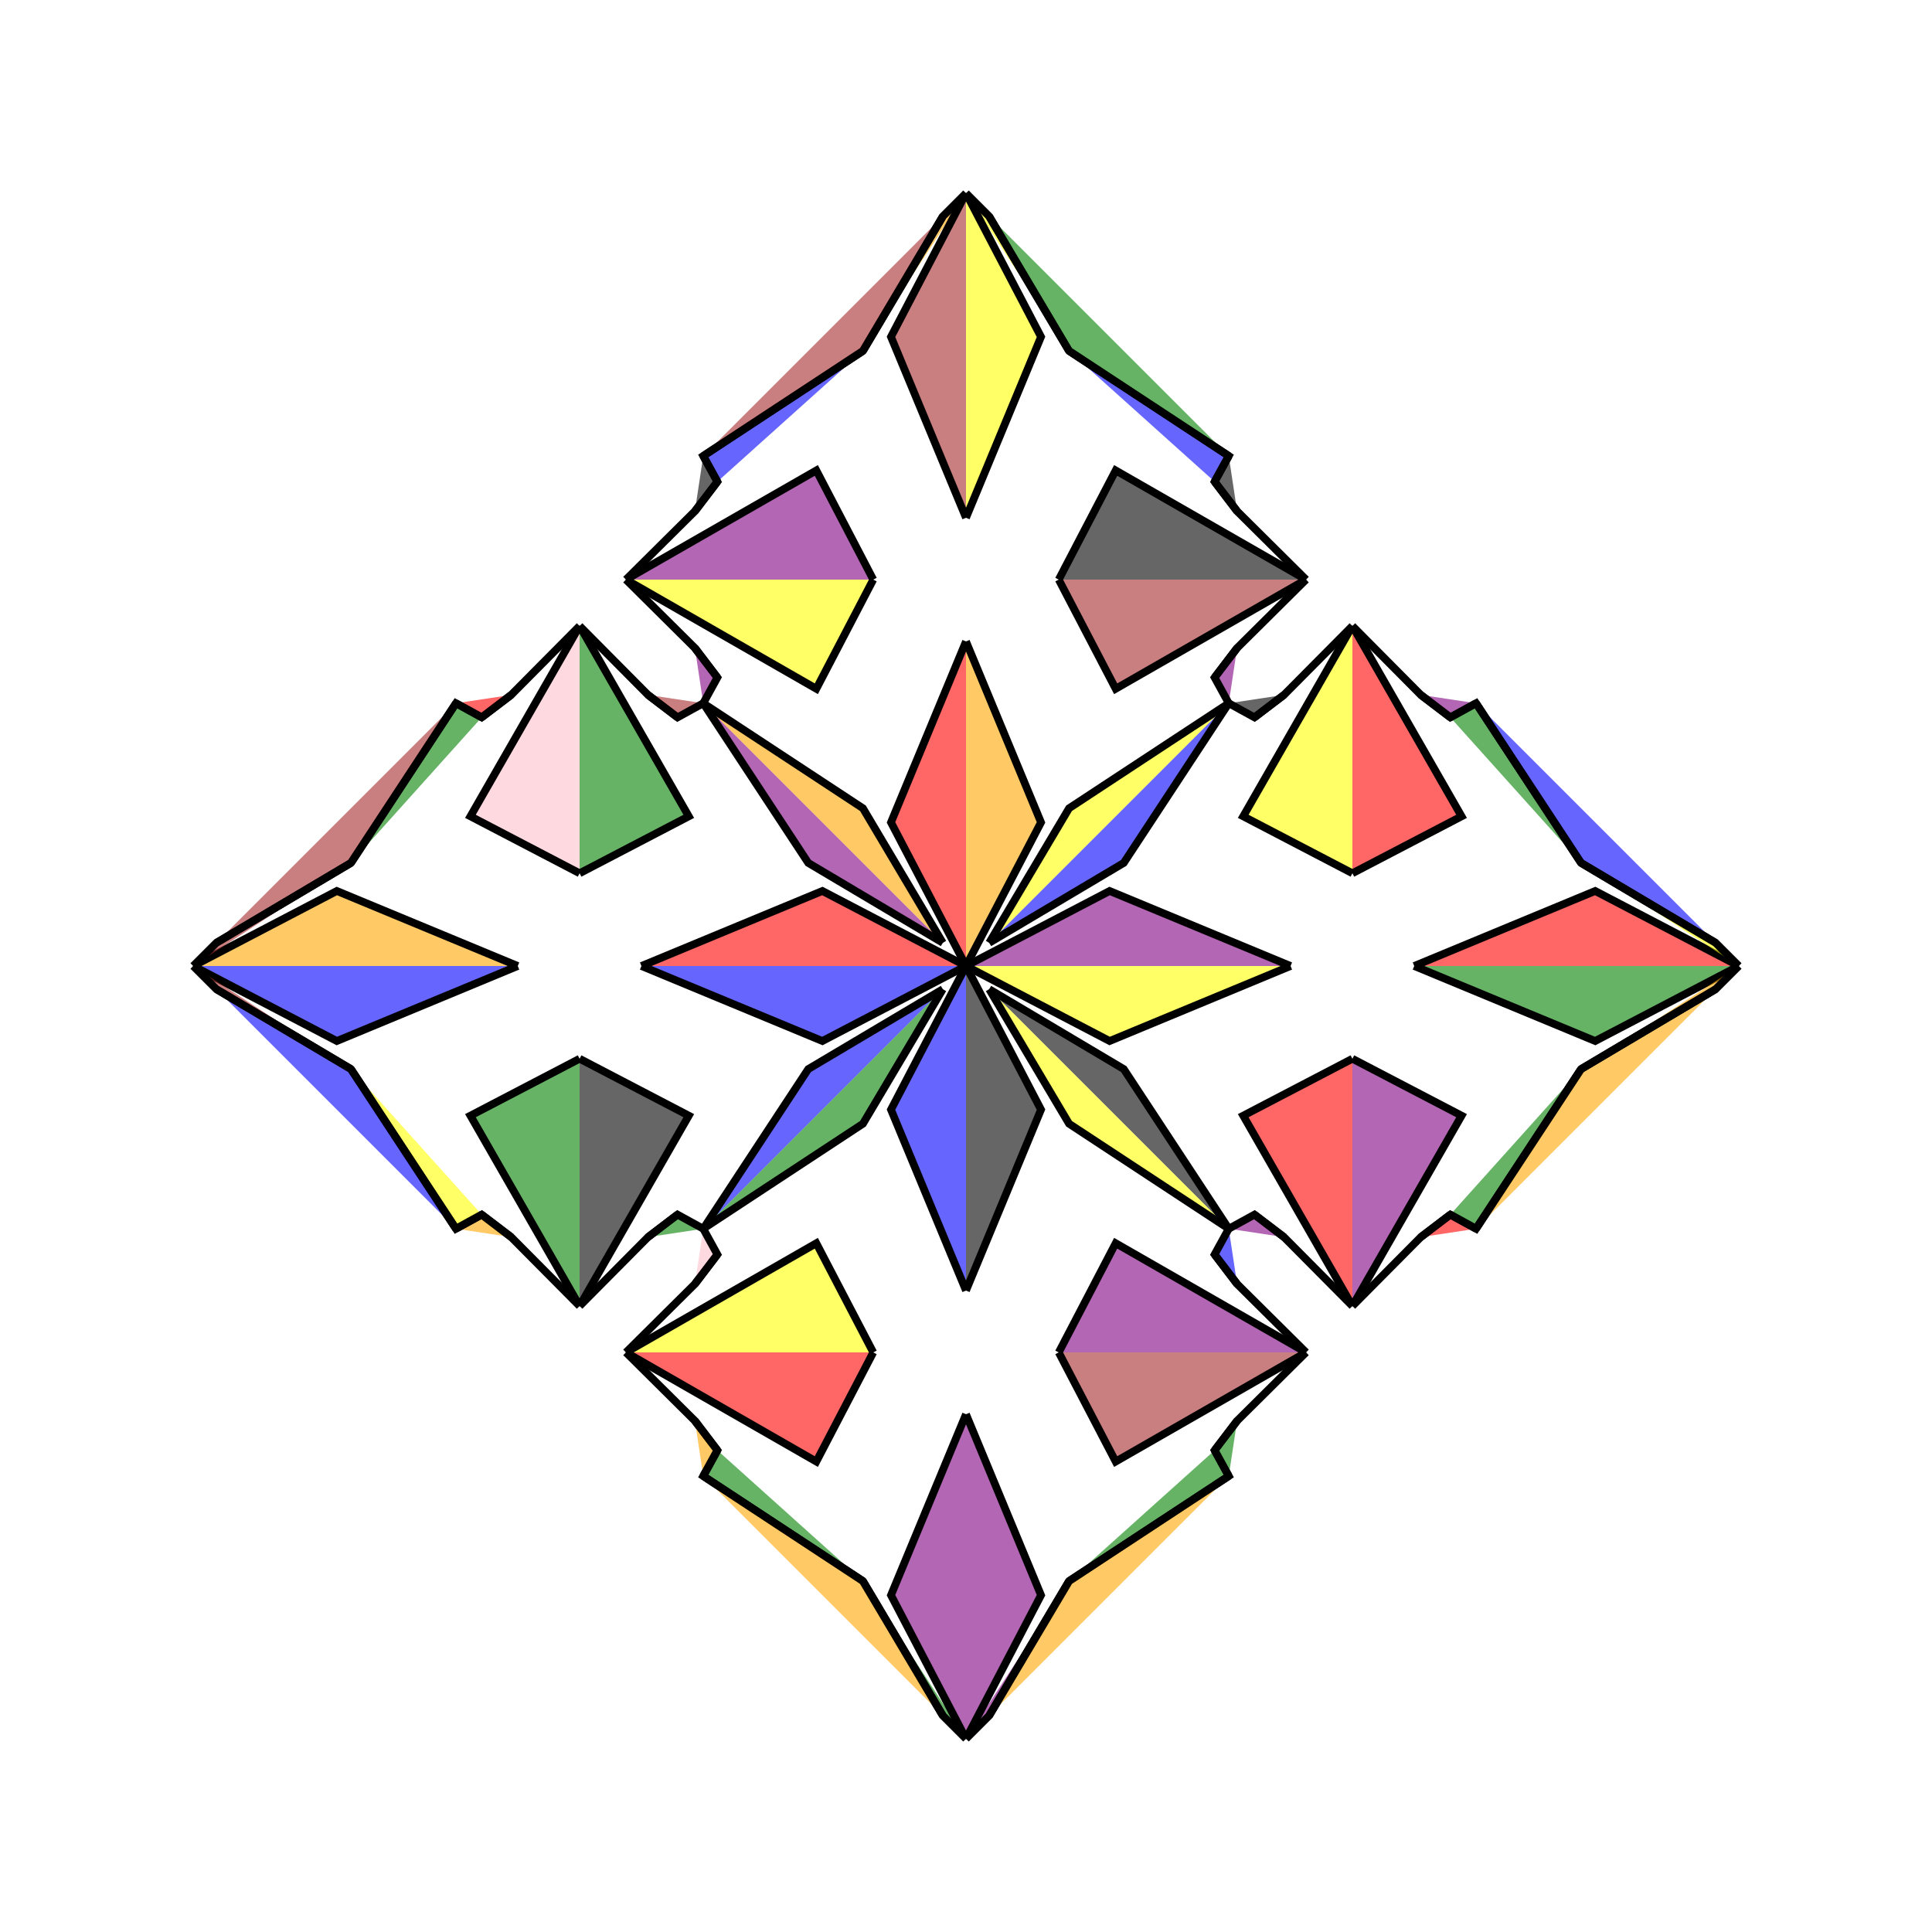
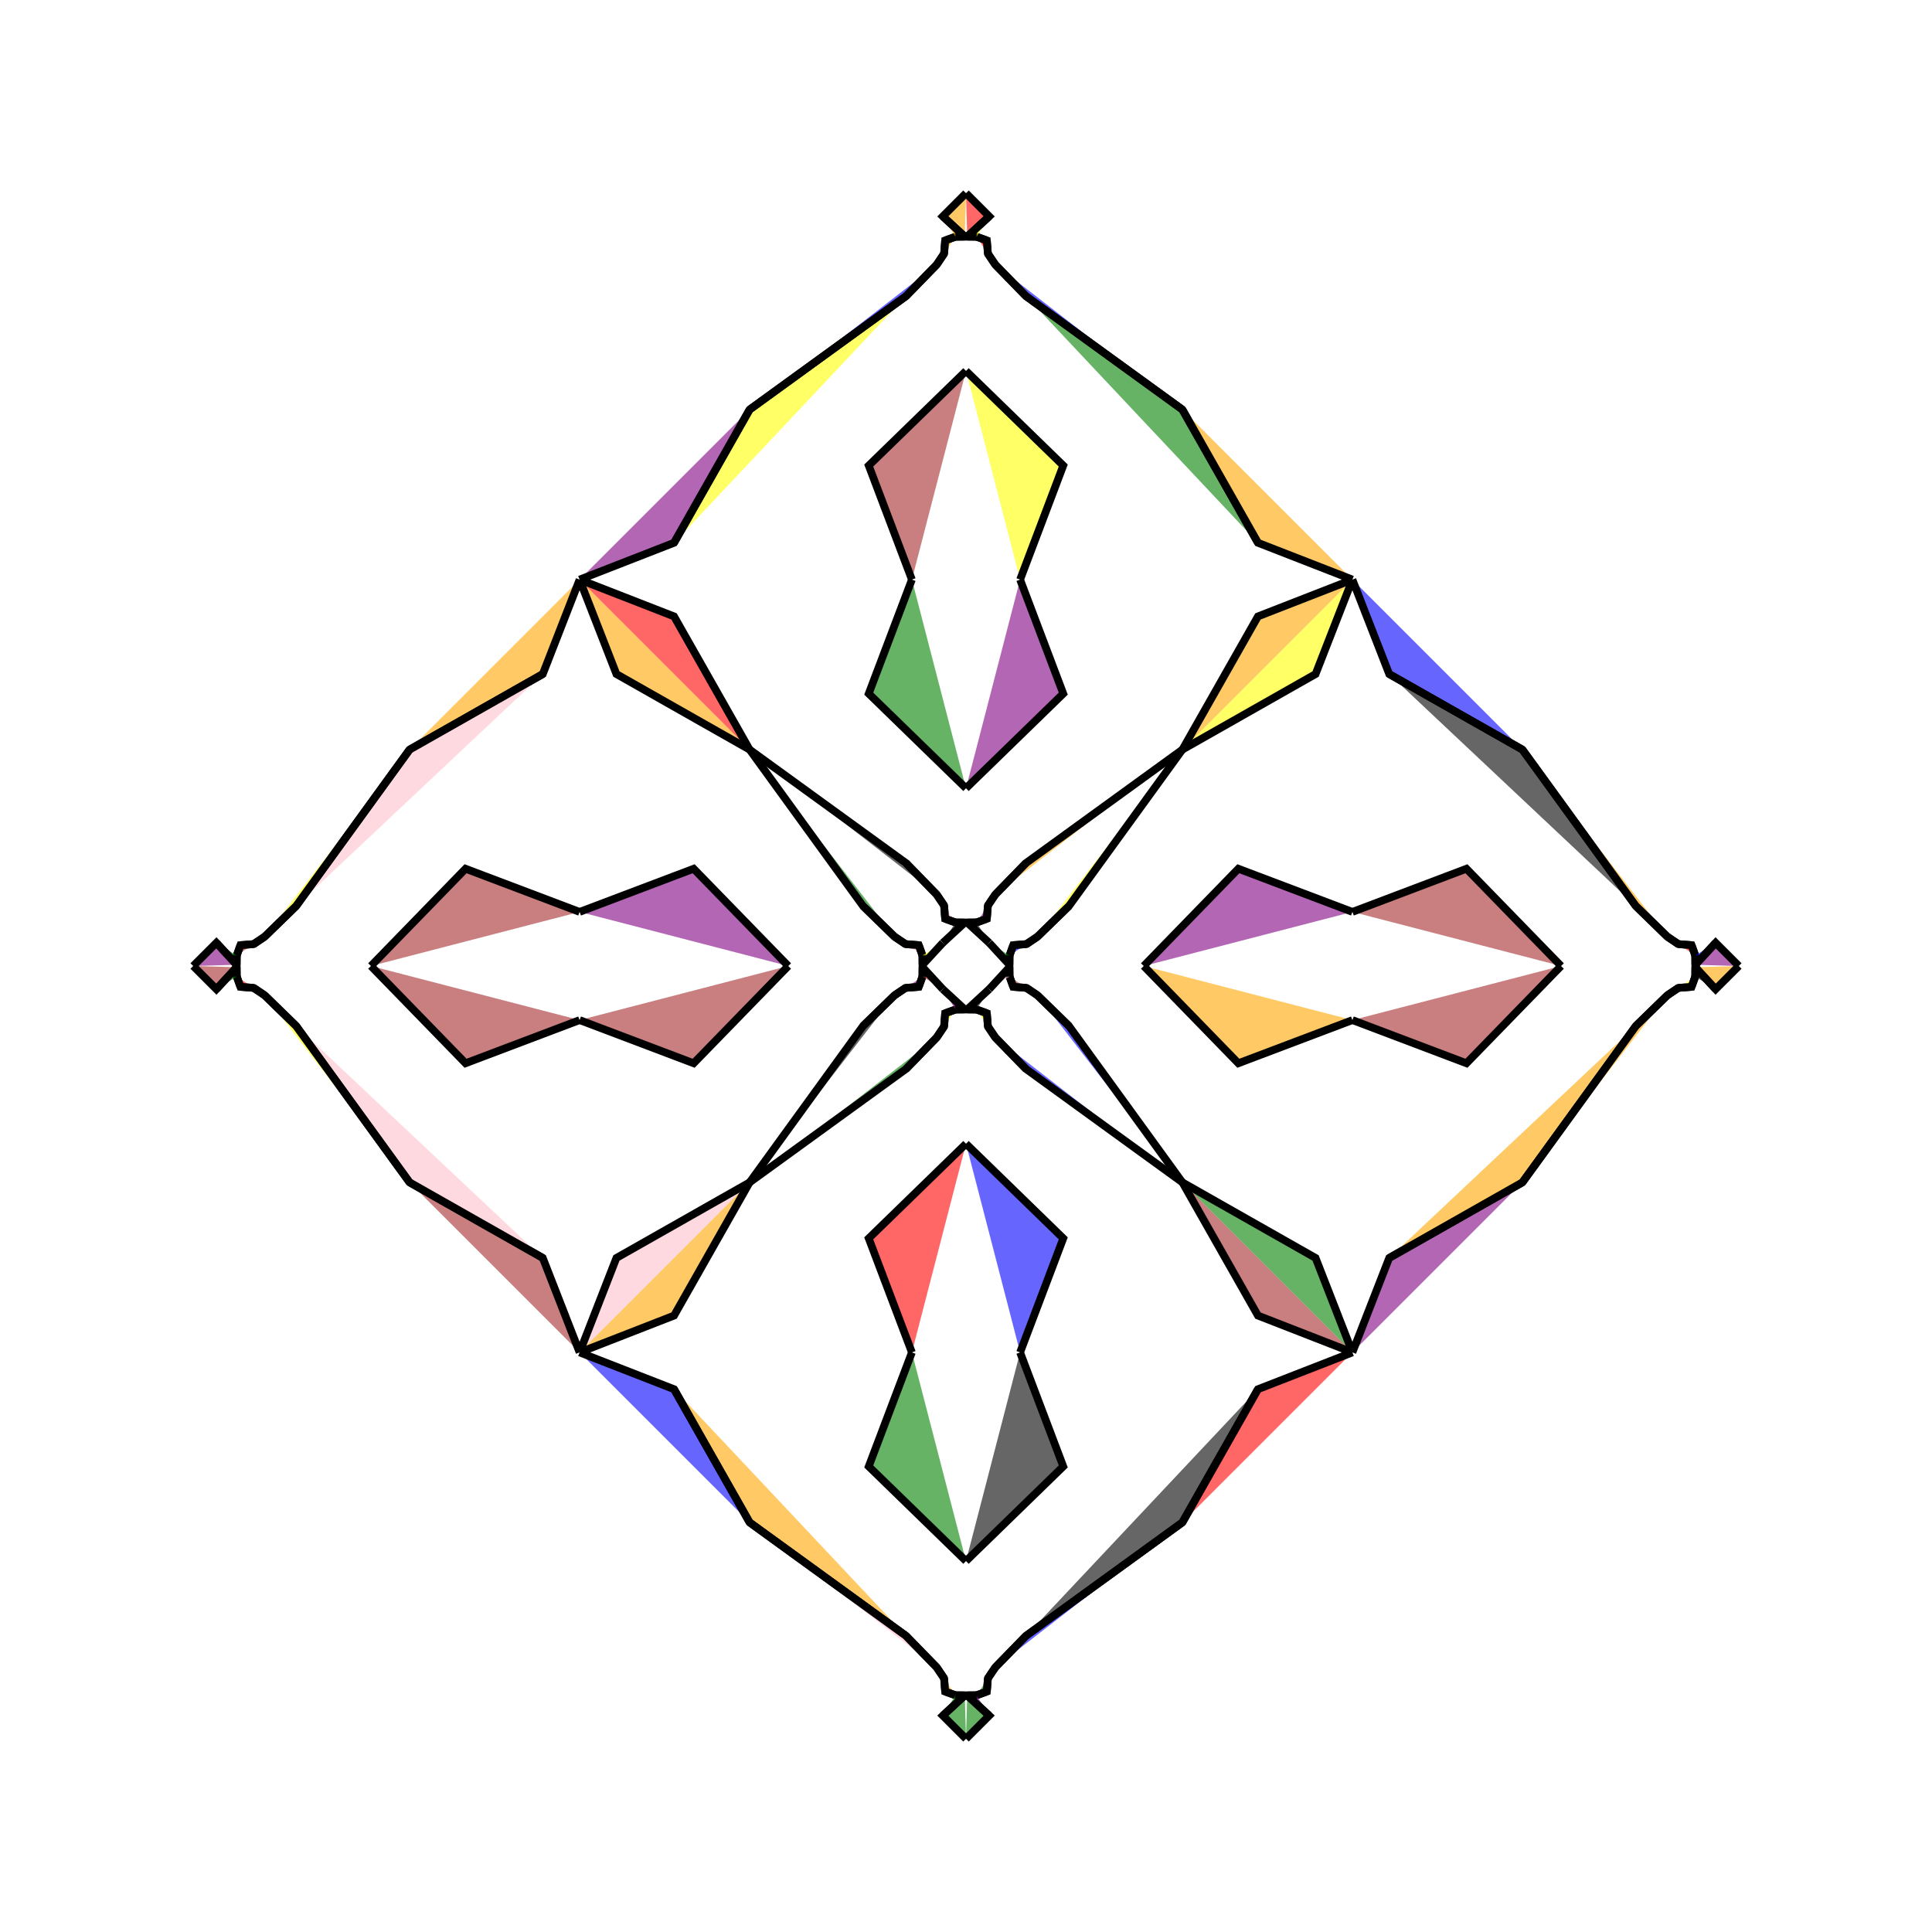
<svg xmlns="http://www.w3.org/2000/svg" width="250" height="250" viewBox="-125.0 -125.0 250 250">
  <defs>
</defs>
-   <path d="M0.0,-0.0 L18.584,-9.707 L42.0,-0.0" fill="purple" fill-opacity="0.6" stroke="black" stroke-width="1" />
-   <path d="M0.0,-0.0 L18.584,9.707 L42.0,-0.0" fill="yellow" fill-opacity="0.6" stroke="black" stroke-width="1" />
-   <path d="M50.0,-12.0 L35.873,-19.367 L50.0,-44.0" fill="yellow" fill-opacity="0.6" stroke="black" stroke-width="1" />
-   <path d="M50.0,12.0 L35.873,19.367 L50.0,44.0" fill="red" fill-opacity="0.6" stroke="black" stroke-width="1" />
-   <path d="M50.0,-44.0 L41.149,-35.081 L37.328,-32.171" fill="blue" fill-opacity="0.6" stroke="black" stroke-width="1" />
-   <path d="M50.0,44.0 L41.149,35.081 L37.328,32.171" fill="purple" fill-opacity="0.6" stroke="black" stroke-width="1" />
-   <path d="M41.149,-35.081 L37.328,-32.171 L34.0,-34.0" fill="black" fill-opacity="0.6" stroke="black" stroke-width="1" />
-   <path d="M41.149,35.081 L37.328,32.171 L34.0,34.0" fill="purple" fill-opacity="0.6" stroke="black" stroke-width="1" />
-   <path d="M32.171,62.672 L34.0,66.0 L13.337,79.589" fill="green" fill-opacity="0.6" stroke="black" stroke-width="1" />
-   <path d="M32.171,-62.672 L34.0,-66.0 L13.337,-79.589" fill="blue" fill-opacity="0.6" stroke="black" stroke-width="1" />
-   <path d="M34.0,-34.0 L20.411,-13.337 L3.0,-3.0" fill="blue" fill-opacity="0.6" stroke="black" stroke-width="1" />
-   <path d="M34.0,34.0 L20.411,13.337 L3.0,3.0" fill="black" fill-opacity="0.6" stroke="black" stroke-width="1" />
-   <path d="M13.337,79.589 L3.0,97.0 L0.0,100.0" fill="purple" fill-opacity="0.6" stroke="black" stroke-width="1" />
-   <path d="M13.337,-79.589 L3.0,-97.0 L0.0,-100.0" fill="yellow" fill-opacity="0.6" stroke="black" stroke-width="1" />
-   <path d="M0.0,-0.0 L-18.584,-9.707 L-42.0,-0.0" fill="red" fill-opacity="0.6" stroke="black" stroke-width="1" />
-   <path d="M0.0,-0.0 L-18.584,9.707 L-42.0,-0.0" fill="blue" fill-opacity="0.6" stroke="black" stroke-width="1" />
-   <path d="M-50.0,-12.0 L-35.873,-19.367 L-50.0,-44.0" fill="green" fill-opacity="0.6" stroke="black" stroke-width="1" />
-   <path d="M-50.0,12.0 L-35.873,19.367 L-50.0,44.0" fill="black" fill-opacity="0.6" stroke="black" stroke-width="1" />
-   <path d="M-50.0,-44.0 L-41.149,-35.081 L-37.328,-32.171" fill="blue" fill-opacity="0.6" stroke="black" stroke-width="1" />
-   <path d="M-50.0,44.0 L-41.149,35.081 L-37.328,32.171" fill="orange" fill-opacity="0.6" stroke="black" stroke-width="1" />
-   <path d="M-41.149,-35.081 L-37.328,-32.171 L-34.0,-34.0" fill="brown" fill-opacity="0.6" stroke="black" stroke-width="1" />
-   <path d="M-41.149,35.081 L-37.328,32.171 L-34.0,34.0" fill="green" fill-opacity="0.6" stroke="black" stroke-width="1" />
-   <path d="M-32.171,62.672 L-34.0,66.0 L-13.337,79.589" fill="green" fill-opacity="0.6" stroke="black" stroke-width="1" />
-   <path d="M-32.171,-62.672 L-34.0,-66.0 L-13.337,-79.589" fill="blue" fill-opacity="0.6" stroke="black" stroke-width="1" />
-   <path d="M-34.0,-34.0 L-20.411,-13.337 L-3.0,-3.0" fill="purple" fill-opacity="0.6" stroke="black" stroke-width="1" />
-   <path d="M-34.0,34.0 L-20.411,13.337 L-3.0,3.0" fill="blue" fill-opacity="0.6" stroke="black" stroke-width="1" />
-   <path d="M-13.337,79.589 L-3.0,97.0 L0.0,100.0" fill="green" fill-opacity="0.6" stroke="black" stroke-width="1" />
-   <path d="M-13.337,-79.589 L-3.0,-97.0 L0.0,-100.0" fill="orange" fill-opacity="0.6" stroke="black" stroke-width="1" />
-   <path d="M100.0,-0.0 L81.416,9.707 L58.0,-0.0" fill="green" fill-opacity="0.6" stroke="black" stroke-width="1" />
-   <path d="M100.0,-0.0 L81.416,-9.707 L58.0,-0.0" fill="red" fill-opacity="0.6" stroke="black" stroke-width="1" />
-   <path d="M50.0,12.0 L64.127,19.367 L50.0,44.0" fill="purple" fill-opacity="0.6" stroke="black" stroke-width="1" />
-   <path d="M50.0,-12.0 L64.127,-19.367 L50.0,-44.0" fill="red" fill-opacity="0.6" stroke="black" stroke-width="1" />
-   <path d="M50.0,44.0 L58.851,35.081 L62.672,32.171" fill="black" fill-opacity="0.6" stroke="black" stroke-width="1" />
-   <path d="M50.0,-44.0 L58.851,-35.081 L62.672,-32.171" fill="blue" fill-opacity="0.6" stroke="black" stroke-width="1" />
-   <path d="M58.851,35.081 L62.672,32.171 L66.0,34.0" fill="red" fill-opacity="0.6" stroke="black" stroke-width="1" />
-   <path d="M58.851,-35.081 L62.672,-32.171 L66.0,-34.0" fill="purple" fill-opacity="0.6" stroke="black" stroke-width="1" />
-   <path d="M62.672,32.171 L66.0,34.0 L79.589,13.337" fill="green" fill-opacity="0.6" stroke="black" stroke-width="1" />
-   <path d="M62.672,-32.171 L66.0,-34.0 L79.589,-13.337" fill="green" fill-opacity="0.6" stroke="black" stroke-width="1" />
-   <path d="M66.0,34.0 L79.589,13.337 L97.0,3.0" fill="orange" fill-opacity="0.6" stroke="black" stroke-width="1" />
-   <path d="M66.0,-34.0 L79.589,-13.337 L97.0,-3.0" fill="blue" fill-opacity="0.6" stroke="black" stroke-width="1" />
-   <path d="M79.589,13.337 L97.0,3.0 L100.0,-0.0" fill="orange" fill-opacity="0.6" stroke="black" stroke-width="1" />
-   <path d="M79.589,-13.337 L97.0,-3.0 L100.0,-0.0" fill="yellow" fill-opacity="0.6" stroke="black" stroke-width="1" />
-   <path d="M0.0,-0.0 L9.707,-18.584 L0.0,-42.0" fill="orange" fill-opacity="0.6" stroke="black" stroke-width="1" />
-   <path d="M0.0,-0.0 L9.707,18.584 L0.0,42.0" fill="black" fill-opacity="0.6" stroke="black" stroke-width="1" />
-   <path d="M0.0,100.0 L9.707,81.416 L0.0,58.0" fill="purple" fill-opacity="0.6" stroke="black" stroke-width="1" />
-   <path d="M0.0,-100.0 L9.707,-81.416 L0.0,-58.0" fill="yellow" fill-opacity="0.6" stroke="black" stroke-width="1" />
-   <path d="M12.0,-50.0 L19.367,-35.873 L44.0,-50.0" fill="brown" fill-opacity="0.6" stroke="black" stroke-width="1" />
-   <path d="M12.0,50.0 L19.367,35.873 L44.0,50.0" fill="purple" fill-opacity="0.6" stroke="black" stroke-width="1" />
-   <path d="M12.0,50.0 L19.367,64.127 L44.0,50.0" fill="brown" fill-opacity="0.6" stroke="black" stroke-width="1" />
-   <path d="M12.0,-50.0 L19.367,-64.127 L44.0,-50.0" fill="black" fill-opacity="0.6" stroke="black" stroke-width="1" />
-   <path d="M44.0,-50.0 L35.081,-41.149 L32.171,-37.328" fill="orange" fill-opacity="0.6" stroke="black" stroke-width="1" />
-   <path d="M44.0,50.0 L35.081,41.149 L32.171,37.328" fill="red" fill-opacity="0.6" stroke="black" stroke-width="1" />
-   <path d="M44.0,50.0 L35.081,58.851 L32.171,62.672" fill="purple" fill-opacity="0.6" stroke="black" stroke-width="1" />
-   <path d="M44.0,-50.0 L35.081,-58.851 L32.171,-62.672" fill="purple" fill-opacity="0.6" stroke="black" stroke-width="1" />
-   <path d="M35.081,-41.149 L32.171,-37.328 L34.0,-34.0" fill="purple" fill-opacity="0.6" stroke="black" stroke-width="1" />
-   <path d="M35.081,41.149 L32.171,37.328 L34.0,34.0" fill="blue" fill-opacity="0.6" stroke="black" stroke-width="1" />
-   <path d="M35.081,58.851 L32.171,62.672 L34.0,66.0" fill="green" fill-opacity="0.6" stroke="black" stroke-width="1" />
-   <path d="M35.081,-58.851 L32.171,-62.672 L34.0,-66.0" fill="black" fill-opacity="0.6" stroke="black" stroke-width="1" />
-   <path d="M34.0,-34.0 L13.337,-20.411 L3.0,-3.0" fill="yellow" fill-opacity="0.6" stroke="black" stroke-width="1" />
-   <path d="M34.0,34.0 L13.337,20.411 L3.0,3.0" fill="yellow" fill-opacity="0.6" stroke="black" stroke-width="1" />
-   <path d="M34.0,66.0 L13.337,79.589 L3.0,97.0" fill="orange" fill-opacity="0.6" stroke="black" stroke-width="1" />
-   <path d="M34.0,-66.0 L13.337,-79.589 L3.0,-97.0" fill="green" fill-opacity="0.6" stroke="black" stroke-width="1" />
-   <path d="M0.0,100.0 L-9.707,81.416 L0.0,58.0" fill="purple" fill-opacity="0.6" stroke="black" stroke-width="1" />
-   <path d="M0.0,-0.0 L-9.707,-18.584 L0.0,-42.0" fill="red" fill-opacity="0.6" stroke="black" stroke-width="1" />
-   <path d="M0.0,-0.0 L-9.707,18.584 L0.0,42.0" fill="blue" fill-opacity="0.6" stroke="black" stroke-width="1" />
-   <path d="M0.0,-100.0 L-9.707,-81.416 L0.0,-58.0" fill="brown" fill-opacity="0.6" stroke="black" stroke-width="1" />
-   <path d="M-12.0,50.0 L-19.367,64.127 L-44.0,50.0" fill="red" fill-opacity="0.6" stroke="black" stroke-width="1" />
-   <path d="M-12.0,-50.0 L-19.367,-35.873 L-44.0,-50.0" fill="yellow" fill-opacity="0.6" stroke="black" stroke-width="1" />
-   <path d="M-12.0,50.0 L-19.367,35.873 L-44.0,50.0" fill="yellow" fill-opacity="0.6" stroke="black" stroke-width="1" />
-   <path d="M-12.0,-50.0 L-19.367,-64.127 L-44.0,-50.0" fill="purple" fill-opacity="0.6" stroke="black" stroke-width="1" />
-   <path d="M-44.0,50.0 L-35.081,58.851 L-32.171,62.672" fill="red" fill-opacity="0.6" stroke="black" stroke-width="1" />
-   <path d="M-44.0,-50.0 L-35.081,-41.149 L-32.171,-37.328" fill="black" fill-opacity="0.6" stroke="black" stroke-width="1" />
-   <path d="M-44.0,50.0 L-35.081,41.149 L-32.171,37.328" fill="yellow" fill-opacity="0.6" stroke="black" stroke-width="1" />
-   <path d="M-44.0,-50.0 L-35.081,-58.851 L-32.171,-62.672" fill="orange" fill-opacity="0.6" stroke="black" stroke-width="1" />
-   <path d="M-35.081,58.851 L-32.171,62.672 L-34.0,66.0" fill="orange" fill-opacity="0.6" stroke="black" stroke-width="1" />
-   <path d="M-35.081,-41.149 L-32.171,-37.328 L-34.0,-34.0" fill="purple" fill-opacity="0.6" stroke="black" stroke-width="1" />
-   <path d="M-35.081,41.149 L-32.171,37.328 L-34.0,34.0" fill="pink" fill-opacity="0.6" stroke="black" stroke-width="1" />
-   <path d="M-35.081,-58.851 L-32.171,-62.672 L-34.0,-66.0" fill="black" fill-opacity="0.6" stroke="black" stroke-width="1" />
-   <path d="M-34.0,66.0 L-13.337,79.589 L-3.0,97.0" fill="orange" fill-opacity="0.6" stroke="black" stroke-width="1" />
-   <path d="M-34.0,-34.0 L-13.337,-20.411 L-3.0,-3.0" fill="orange" fill-opacity="0.6" stroke="black" stroke-width="1" />
-   <path d="M-34.0,34.0 L-13.337,20.411 L-3.0,3.0" fill="green" fill-opacity="0.6" stroke="black" stroke-width="1" />
-   <path d="M-34.0,-66.0 L-13.337,-79.589 L-3.0,-97.0" fill="brown" fill-opacity="0.6" stroke="black" stroke-width="1" />
-   <path d="M-100.0,-0.0 L-81.416,-9.707 L-58.0,-0.0" fill="orange" fill-opacity="0.6" stroke="black" stroke-width="1" />
-   <path d="M-100.0,-0.0 L-81.416,9.707 L-58.0,-0.0" fill="blue" fill-opacity="0.6" stroke="black" stroke-width="1" />
-   <path d="M-50.0,-12.0 L-64.127,-19.367 L-50.0,-44.0" fill="pink" fill-opacity="0.6" stroke="black" stroke-width="1" />
-   <path d="M-50.0,12.0 L-64.127,19.367 L-50.0,44.0" fill="green" fill-opacity="0.6" stroke="black" stroke-width="1" />
-   <path d="M-50.0,-44.0 L-58.851,-35.081 L-62.672,-32.171" fill="orange" fill-opacity="0.6" stroke="black" stroke-width="1" />
-   <path d="M-50.0,44.0 L-58.851,35.081 L-62.672,32.171" fill="yellow" fill-opacity="0.6" stroke="black" stroke-width="1" />
-   <path d="M-58.851,-35.081 L-62.672,-32.171 L-66.0,-34.0" fill="red" fill-opacity="0.6" stroke="black" stroke-width="1" />
-   <path d="M-58.851,35.081 L-62.672,32.171 L-66.0,34.0" fill="orange" fill-opacity="0.6" stroke="black" stroke-width="1" />
-   <path d="M-62.672,-32.171 L-66.0,-34.0 L-79.589,-13.337" fill="green" fill-opacity="0.6" stroke="black" stroke-width="1" />
-   <path d="M-62.672,32.171 L-66.0,34.0 L-79.589,13.337" fill="yellow" fill-opacity="0.6" stroke="black" stroke-width="1" />
-   <path d="M-66.0,-34.0 L-79.589,-13.337 L-97.0,-3.0" fill="brown" fill-opacity="0.6" stroke="black" stroke-width="1" />
-   <path d="M-66.0,34.0 L-79.589,13.337 L-97.0,3.0" fill="blue" fill-opacity="0.6" stroke="black" stroke-width="1" />
-   <path d="M-79.589,-13.337 L-97.0,-3.0 L-100.0,-0.0" fill="brown" fill-opacity="0.6" stroke="black" stroke-width="1" />
-   <path d="M-79.589,13.337 L-97.0,3.0 L-100.0,-0.0" fill="brown" fill-opacity="0.6" stroke="black" stroke-width="1" />
+   <path d="M23.0,-0.0 L35.242,-12.586 L50.0,-7.0" fill="purple" fill-opacity="0.6" stroke="black" stroke-width="1" />
+   <path d="M23.0,-0.0 L35.242,12.586 L50.0,7.0" fill="orange" fill-opacity="0.6" stroke="black" stroke-width="1" />
+   <path d="M50.0,-50.0 L45.236,-37.778 L28.0,-28.0" fill="yellow" fill-opacity="0.6" stroke="black" stroke-width="1" />
+   <path d="M50.0,50.0 L45.236,37.778 L28.0,28.0" fill="green" fill-opacity="0.6" stroke="black" stroke-width="1" />
+   <path d="M37.778,54.764 L28.0,72.0 L7.749,86.688" fill="black" fill-opacity="0.6" stroke="black" stroke-width="1" />
+   <path d="M37.778,-54.764 L28.0,-72.0 L7.749,-86.688" fill="green" fill-opacity="0.6" stroke="black" stroke-width="1" />
+   <path d="M28.0,-28.0 L13.312,-7.749 L9.248,-3.794" fill="yellow" fill-opacity="0.6" stroke="black" stroke-width="1" />
+   <path d="M28.0,28.0 L13.312,7.749 L9.248,3.794" fill="blue" fill-opacity="0.6" stroke="black" stroke-width="1" />
+   <path d="M13.312,-7.749 L9.248,-3.794 L7.824,-2.833" fill="red" fill-opacity="0.6" stroke="black" stroke-width="1" />
+   <path d="M13.312,7.749 L9.248,3.794 L7.824,2.833" fill="pink" fill-opacity="0.6" stroke="black" stroke-width="1" />
+   <path d="M9.248,-3.794 L7.824,-2.833 L6.111,-2.699" fill="black" fill-opacity="0.6" stroke="black" stroke-width="1" />
+   <path d="M9.248,3.794 L7.824,2.833 L6.111,2.699" fill="green" fill-opacity="0.6" stroke="black" stroke-width="1" />
+   <path d="M7.824,-2.833 L6.111,-2.699 L5.637,-1.371" fill="blue" fill-opacity="0.6" stroke="black" stroke-width="1" />
+   <path d="M7.824,2.833 L6.111,2.699 L5.637,1.371" fill="brown" fill-opacity="0.6" stroke="black" stroke-width="1" />
+   <path d="M6.111,-2.699 L5.637,-1.371 L5.619,-0.158" fill="purple" fill-opacity="0.6" stroke="black" stroke-width="1" />
+   <path d="M6.111,2.699 L5.637,1.371 L5.619,0.158" fill="blue" fill-opacity="0.6" stroke="black" stroke-width="1" />
+   <path d="M5.637,-1.371 L5.619,-0.158 L3.0,-3.0" fill="green" fill-opacity="0.6" stroke="black" stroke-width="1" />
+   <path d="M5.637,1.371 L5.619,0.158 L3.0,3.0" fill="pink" fill-opacity="0.6" stroke="black" stroke-width="1" />
+   <path d="M0.158,94.381 L3.0,97.0 L0.0,100.0" fill="green" fill-opacity="0.6" stroke="black" stroke-width="1" />
+   <path d="M0.158,-94.381 L3.0,-97.0 L0.0,-100.0" fill="red" fill-opacity="0.6" stroke="black" stroke-width="1" />
+   <path d="M-23.0,-0.0 L-35.242,-12.586 L-50.0,-7.0" fill="purple" fill-opacity="0.6" stroke="black" stroke-width="1" />
+   <path d="M-23.0,-0.0 L-35.242,12.586 L-50.0,7.0" fill="brown" fill-opacity="0.6" stroke="black" stroke-width="1" />
+   <path d="M-50.0,-50.0 L-45.236,-37.778 L-28.0,-28.0" fill="orange" fill-opacity="0.6" stroke="black" stroke-width="1" />
+   <path d="M-50.0,50.0 L-45.236,37.778 L-28.0,28.0" fill="pink" fill-opacity="0.6" stroke="black" stroke-width="1" />
+   <path d="M-37.778,54.764 L-28.0,72.0 L-7.749,86.688" fill="orange" fill-opacity="0.6" stroke="black" stroke-width="1" />
+   <path d="M-37.778,-54.764 L-28.0,-72.0 L-7.749,-86.688" fill="yellow" fill-opacity="0.6" stroke="black" stroke-width="1" />
+   <path d="M-28.0,-28.0 L-13.312,-7.749 L-9.248,-3.794" fill="green" fill-opacity="0.6" stroke="black" stroke-width="1" />
+   <path d="M-28.0,28.0 L-13.312,7.749 L-9.248,3.794" fill="black" fill-opacity="0.6" stroke="black" stroke-width="1" />
+   <path d="M-13.312,-7.749 L-9.248,-3.794 L-7.824,-2.833" fill="yellow" fill-opacity="0.6" stroke="black" stroke-width="1" />
+   <path d="M-13.312,7.749 L-9.248,3.794 L-7.824,2.833" fill="purple" fill-opacity="0.6" stroke="black" stroke-width="1" />
+   <path d="M-9.248,-3.794 L-7.824,-2.833 L-6.111,-2.699" fill="yellow" fill-opacity="0.6" stroke="black" stroke-width="1" />
+   <path d="M-9.248,3.794 L-7.824,2.833 L-6.111,2.699" fill="yellow" fill-opacity="0.6" stroke="black" stroke-width="1" />
+   <path d="M-7.824,-2.833 L-6.111,-2.699 L-5.637,-1.371" fill="pink" fill-opacity="0.6" stroke="black" stroke-width="1" />
+   <path d="M-7.824,2.833 L-6.111,2.699 L-5.637,1.371" fill="purple" fill-opacity="0.6" stroke="black" stroke-width="1" />
+   <path d="M-6.111,-2.699 L-5.637,-1.371 L-5.619,-0.158" fill="yellow" fill-opacity="0.6" stroke="black" stroke-width="1" />
+   <path d="M-6.111,2.699 L-5.637,1.371 L-5.619,0.158" fill="pink" fill-opacity="0.6" stroke="black" stroke-width="1" />
+   <path d="M-5.637,-1.371 L-5.619,-0.158 L-3.0,-3.0" fill="yellow" fill-opacity="0.6" stroke="black" stroke-width="1" />
+   <path d="M-5.637,1.371 L-5.619,0.158 L-3.0,3.0" fill="brown" fill-opacity="0.6" stroke="black" stroke-width="1" />
+   <path d="M-0.158,94.381 L-3.0,97.0 L0.0,100.0" fill="green" fill-opacity="0.6" stroke="black" stroke-width="1" />
+   <path d="M-0.158,-94.381 L-3.0,-97.0 L0.0,-100.0" fill="orange" fill-opacity="0.6" stroke="black" stroke-width="1" />
+   <path d="M77.0,-0.0 L64.758,12.586 L50.0,7.0" fill="brown" fill-opacity="0.6" stroke="black" stroke-width="1" />
+   <path d="M77.0,-0.0 L64.758,-12.586 L50.0,-7.0" fill="brown" fill-opacity="0.6" stroke="black" stroke-width="1" />
+   <path d="M50.0,50.0 L54.764,37.778 L72.0,28.0" fill="purple" fill-opacity="0.6" stroke="black" stroke-width="1" />
+   <path d="M50.0,-50.0 L54.764,-37.778 L72.0,-28.0" fill="blue" fill-opacity="0.6" stroke="black" stroke-width="1" />
+   <path d="M54.764,37.778 L72.0,28.0 L86.688,7.749" fill="orange" fill-opacity="0.6" stroke="black" stroke-width="1" />
+   <path d="M54.764,-37.778 L72.0,-28.0 L86.688,-7.749" fill="black" fill-opacity="0.6" stroke="black" stroke-width="1" />
+   <path d="M72.0,28.0 L86.688,7.749 L90.752,3.794" fill="orange" fill-opacity="0.6" stroke="black" stroke-width="1" />
+   <path d="M72.0,-28.0 L86.688,-7.749 L90.752,-3.794" fill="orange" fill-opacity="0.6" stroke="black" stroke-width="1" />
+   <path d="M86.688,7.749 L90.752,3.794 L92.176,2.833" fill="purple" fill-opacity="0.6" stroke="black" stroke-width="1" />
+   <path d="M86.688,-7.749 L90.752,-3.794 L92.176,-2.833" fill="green" fill-opacity="0.6" stroke="black" stroke-width="1" />
+   <path d="M90.752,3.794 L92.176,2.833 L93.889,2.699" fill="blue" fill-opacity="0.6" stroke="black" stroke-width="1" />
+   <path d="M90.752,-3.794 L92.176,-2.833 L93.889,-2.699" fill="red" fill-opacity="0.6" stroke="black" stroke-width="1" />
+   <path d="M92.176,2.833 L93.889,2.699 L94.363,1.371" fill="yellow" fill-opacity="0.6" stroke="black" stroke-width="1" />
+   <path d="M92.176,-2.833 L93.889,-2.699 L94.363,-1.371" fill="red" fill-opacity="0.6" stroke="black" stroke-width="1" />
+   <path d="M93.889,2.699 L94.363,1.371 L94.381,0.158" fill="blue" fill-opacity="0.6" stroke="black" stroke-width="1" />
+   <path d="M93.889,-2.699 L94.363,-1.371 L94.381,-0.158" fill="yellow" fill-opacity="0.6" stroke="black" stroke-width="1" />
+   <path d="M94.363,1.371 L94.381,0.158 L97.0,3.0" fill="black" fill-opacity="0.6" stroke="black" stroke-width="1" />
+   <path d="M94.363,-1.371 L94.381,-0.158 L97.0,-3.0" fill="blue" fill-opacity="0.6" stroke="black" stroke-width="1" />
+   <path d="M94.381,0.158 L97.0,3.0 L100.0,-0.0" fill="orange" fill-opacity="0.6" stroke="black" stroke-width="1" />
+   <path d="M94.381,-0.158 L97.0,-3.0 L100.0,-0.0" fill="purple" fill-opacity="0.6" stroke="black" stroke-width="1" />
+   <path d="M0.0,-23.0 L12.586,-35.242 L7.0,-50.0" fill="purple" fill-opacity="0.6" stroke="black" stroke-width="1" />
+   <path d="M0.0,23.0 L12.586,35.242 L7.0,50.0" fill="blue" fill-opacity="0.6" stroke="black" stroke-width="1" />
+   <path d="M0.0,77.0 L12.586,64.758 L7.0,50.0" fill="black" fill-opacity="0.6" stroke="black" stroke-width="1" />
+   <path d="M0.0,-77.0 L12.586,-64.758 L7.0,-50.0" fill="yellow" fill-opacity="0.6" stroke="black" stroke-width="1" />
+   <path d="M50.0,-50.0 L37.778,-45.236 L28.0,-28.0" fill="orange" fill-opacity="0.6" stroke="black" stroke-width="1" />
+   <path d="M50.0,50.0 L37.778,45.236 L28.0,28.0" fill="brown" fill-opacity="0.6" stroke="black" stroke-width="1" />
+   <path d="M50.0,50.0 L37.778,54.764 L28.0,72.0" fill="red" fill-opacity="0.6" stroke="black" stroke-width="1" />
+   <path d="M50.0,-50.0 L37.778,-54.764 L28.0,-72.0" fill="orange" fill-opacity="0.6" stroke="black" stroke-width="1" />
+   <path d="M28.0,-28.0 L7.749,-13.312 L3.794,-9.248" fill="orange" fill-opacity="0.6" stroke="black" stroke-width="1" />
+   <path d="M28.0,28.0 L7.749,13.312 L3.794,9.248" fill="blue" fill-opacity="0.6" stroke="black" stroke-width="1" />
+   <path d="M28.0,72.0 L7.749,86.688 L3.794,90.752" fill="blue" fill-opacity="0.6" stroke="black" stroke-width="1" />
+   <path d="M28.0,-72.0 L7.749,-86.688 L3.794,-90.752" fill="blue" fill-opacity="0.6" stroke="black" stroke-width="1" />
+   <path d="M7.749,-13.312 L3.794,-9.248 L2.833,-7.824" fill="black" fill-opacity="0.6" stroke="black" stroke-width="1" />
+   <path d="M7.749,13.312 L3.794,9.248 L2.833,7.824" fill="black" fill-opacity="0.6" stroke="black" stroke-width="1" />
+   <path d="M7.749,86.688 L3.794,90.752 L2.833,92.176" fill="orange" fill-opacity="0.6" stroke="black" stroke-width="1" />
+   <path d="M7.749,-86.688 L3.794,-90.752 L2.833,-92.176" fill="red" fill-opacity="0.6" stroke="black" stroke-width="1" />
+   <path d="M3.794,-9.248 L2.833,-7.824 L2.699,-6.111" fill="red" fill-opacity="0.6" stroke="black" stroke-width="1" />
+   <path d="M3.794,9.248 L2.833,7.824 L2.699,6.111" fill="pink" fill-opacity="0.6" stroke="black" stroke-width="1" />
+   <path d="M3.794,90.752 L2.833,92.176 L2.699,93.889" fill="orange" fill-opacity="0.6" stroke="black" stroke-width="1" />
+   <path d="M3.794,-90.752 L2.833,-92.176 L2.699,-93.889" fill="yellow" fill-opacity="0.6" stroke="black" stroke-width="1" />
+   <path d="M2.833,-7.824 L2.699,-6.111 L1.371,-5.637" fill="purple" fill-opacity="0.6" stroke="black" stroke-width="1" />
+   <path d="M2.833,7.824 L2.699,6.111 L1.371,5.637" fill="yellow" fill-opacity="0.6" stroke="black" stroke-width="1" />
+   <path d="M2.833,92.176 L2.699,93.889 L1.371,94.363" fill="green" fill-opacity="0.6" stroke="black" stroke-width="1" />
+   <path d="M2.833,-92.176 L2.699,-93.889 L1.371,-94.363" fill="red" fill-opacity="0.6" stroke="black" stroke-width="1" />
+   <path d="M2.699,-6.111 L1.371,-5.637 L0.158,-5.619" fill="red" fill-opacity="0.6" stroke="black" stroke-width="1" />
+   <path d="M2.699,6.111 L1.371,5.637 L0.158,5.619" fill="red" fill-opacity="0.6" stroke="black" stroke-width="1" />
+   <path d="M2.699,93.889 L1.371,94.363 L0.158,94.381" fill="green" fill-opacity="0.6" stroke="black" stroke-width="1" />
+   <path d="M2.699,-93.889 L1.371,-94.363 L0.158,-94.381" fill="purple" fill-opacity="0.6" stroke="black" stroke-width="1" />
+   <path d="M1.371,-5.637 L0.158,-5.619 L3.0,-3.0" fill="black" fill-opacity="0.6" stroke="black" stroke-width="1" />
+   <path d="M1.371,5.637 L0.158,5.619 L3.0,3.0" fill="black" fill-opacity="0.6" stroke="black" stroke-width="1" />
+   <path d="M1.371,94.363 L0.158,94.381 L3.0,97.0" fill="purple" fill-opacity="0.6" stroke="black" stroke-width="1" />
+   <path d="M1.371,-94.363 L0.158,-94.381 L3.0,-97.0" fill="yellow" fill-opacity="0.6" stroke="black" stroke-width="1" />
+   <path d="M0.0,77.0 L-12.586,64.758 L-7.0,50.0" fill="green" fill-opacity="0.6" stroke="black" stroke-width="1" />
+   <path d="M0.0,-23.0 L-12.586,-35.242 L-7.0,-50.0" fill="green" fill-opacity="0.6" stroke="black" stroke-width="1" />
+   <path d="M0.0,23.0 L-12.586,35.242 L-7.0,50.0" fill="red" fill-opacity="0.6" stroke="black" stroke-width="1" />
+   <path d="M0.0,-77.0 L-12.586,-64.758 L-7.0,-50.0" fill="brown" fill-opacity="0.6" stroke="black" stroke-width="1" />
+   <path d="M-50.0,50.0 L-37.778,54.764 L-28.0,72.0" fill="blue" fill-opacity="0.6" stroke="black" stroke-width="1" />
+   <path d="M-50.0,-50.0 L-37.778,-45.236 L-28.0,-28.0" fill="red" fill-opacity="0.6" stroke="black" stroke-width="1" />
+   <path d="M-50.0,50.0 L-37.778,45.236 L-28.0,28.0" fill="orange" fill-opacity="0.6" stroke="black" stroke-width="1" />
+   <path d="M-50.0,-50.0 L-37.778,-54.764 L-28.0,-72.0" fill="purple" fill-opacity="0.6" stroke="black" stroke-width="1" />
+   <path d="M-28.0,72.0 L-7.749,86.688 L-3.794,90.752" fill="pink" fill-opacity="0.6" stroke="black" stroke-width="1" />
+   <path d="M-28.0,-28.0 L-7.749,-13.312 L-3.794,-9.248" fill="black" fill-opacity="0.6" stroke="black" stroke-width="1" />
+   <path d="M-28.0,28.0 L-7.749,13.312 L-3.794,9.248" fill="green" fill-opacity="0.6" stroke="black" stroke-width="1" />
+   <path d="M-28.0,-72.0 L-7.749,-86.688 L-3.794,-90.752" fill="blue" fill-opacity="0.6" stroke="black" stroke-width="1" />
+   <path d="M-7.749,86.688 L-3.794,90.752 L-2.833,92.176" fill="orange" fill-opacity="0.6" stroke="black" stroke-width="1" />
+   <path d="M-7.749,-13.312 L-3.794,-9.248 L-2.833,-7.824" fill="red" fill-opacity="0.6" stroke="black" stroke-width="1" />
+   <path d="M-7.749,13.312 L-3.794,9.248 L-2.833,7.824" fill="purple" fill-opacity="0.6" stroke="black" stroke-width="1" />
+   <path d="M-7.749,-86.688 L-3.794,-90.752 L-2.833,-92.176" fill="brown" fill-opacity="0.6" stroke="black" stroke-width="1" />
+   <path d="M-3.794,90.752 L-2.833,92.176 L-2.699,93.889" fill="red" fill-opacity="0.6" stroke="black" stroke-width="1" />
+   <path d="M-3.794,-9.248 L-2.833,-7.824 L-2.699,-6.111" fill="pink" fill-opacity="0.6" stroke="black" stroke-width="1" />
+   <path d="M-3.794,9.248 L-2.833,7.824 L-2.699,6.111" fill="brown" fill-opacity="0.6" stroke="black" stroke-width="1" />
+   <path d="M-3.794,-90.752 L-2.833,-92.176 L-2.699,-93.889" fill="purple" fill-opacity="0.6" stroke="black" stroke-width="1" />
+   <path d="M-2.833,92.176 L-2.699,93.889 L-1.371,94.363" fill="orange" fill-opacity="0.6" stroke="black" stroke-width="1" />
+   <path d="M-2.833,-7.824 L-2.699,-6.111 L-1.371,-5.637" fill="pink" fill-opacity="0.6" stroke="black" stroke-width="1" />
+   <path d="M-2.833,7.824 L-2.699,6.111 L-1.371,5.637" fill="yellow" fill-opacity="0.6" stroke="black" stroke-width="1" />
+   <path d="M-2.833,-92.176 L-2.699,-93.889 L-1.371,-94.363" fill="orange" fill-opacity="0.6" stroke="black" stroke-width="1" />
+   <path d="M-2.699,93.889 L-1.371,94.363 L-0.158,94.381" fill="red" fill-opacity="0.6" stroke="black" stroke-width="1" />
+   <path d="M-2.699,-6.111 L-1.371,-5.637 L-0.158,-5.619" fill="orange" fill-opacity="0.6" stroke="black" stroke-width="1" />
+   <path d="M-2.699,6.111 L-1.371,5.637 L-0.158,5.619" fill="red" fill-opacity="0.6" stroke="black" stroke-width="1" />
+   <path d="M-2.699,-93.889 L-1.371,-94.363 L-0.158,-94.381" fill="red" fill-opacity="0.6" stroke="black" stroke-width="1" />
+   <path d="M-1.371,94.363 L-0.158,94.381 L-3.0,97.0" fill="green" fill-opacity="0.6" stroke="black" stroke-width="1" />
+   <path d="M-1.371,-5.637 L-0.158,-5.619 L-3.0,-3.0" fill="black" fill-opacity="0.6" stroke="black" stroke-width="1" />
+   <path d="M-1.371,5.637 L-0.158,5.619 L-3.0,3.0" fill="purple" fill-opacity="0.6" stroke="black" stroke-width="1" />
+   <path d="M-1.371,-94.363 L-0.158,-94.381 L-3.0,-97.0" fill="orange" fill-opacity="0.6" stroke="black" stroke-width="1" />
+   <path d="M-77.0,-0.0 L-64.758,-12.586 L-50.0,-7.0" fill="brown" fill-opacity="0.6" stroke="black" stroke-width="1" />
+   <path d="M-77.0,-0.0 L-64.758,12.586 L-50.0,7.0" fill="brown" fill-opacity="0.6" stroke="black" stroke-width="1" />
+   <path d="M-50.0,-50.0 L-54.764,-37.778 L-72.0,-28.0" fill="orange" fill-opacity="0.6" stroke="black" stroke-width="1" />
+   <path d="M-50.0,50.0 L-54.764,37.778 L-72.0,28.0" fill="brown" fill-opacity="0.6" stroke="black" stroke-width="1" />
+   <path d="M-54.764,-37.778 L-72.0,-28.0 L-86.688,-7.749" fill="pink" fill-opacity="0.6" stroke="black" stroke-width="1" />
+   <path d="M-54.764,37.778 L-72.0,28.0 L-86.688,7.749" fill="pink" fill-opacity="0.6" stroke="black" stroke-width="1" />
+   <path d="M-72.0,-28.0 L-86.688,-7.749 L-90.752,-3.794" fill="yellow" fill-opacity="0.6" stroke="black" stroke-width="1" />
+   <path d="M-72.0,28.0 L-86.688,7.749 L-90.752,3.794" fill="yellow" fill-opacity="0.6" stroke="black" stroke-width="1" />
+   <path d="M-86.688,-7.749 L-90.752,-3.794 L-92.176,-2.833" fill="green" fill-opacity="0.6" stroke="black" stroke-width="1" />
+   <path d="M-86.688,7.749 L-90.752,3.794 L-92.176,2.833" fill="green" fill-opacity="0.6" stroke="black" stroke-width="1" />
+   <path d="M-90.752,-3.794 L-92.176,-2.833 L-93.889,-2.699" fill="purple" fill-opacity="0.6" stroke="black" stroke-width="1" />
+   <path d="M-90.752,3.794 L-92.176,2.833 L-93.889,2.699" fill="purple" fill-opacity="0.6" stroke="black" stroke-width="1" />
+   <path d="M-92.176,-2.833 L-93.889,-2.699 L-94.363,-1.371" fill="brown" fill-opacity="0.6" stroke="black" stroke-width="1" />
+   <path d="M-92.176,2.833 L-93.889,2.699 L-94.363,1.371" fill="red" fill-opacity="0.6" stroke="black" stroke-width="1" />
+   <path d="M-93.889,-2.699 L-94.363,-1.371 L-94.381,-0.158" fill="red" fill-opacity="0.6" stroke="black" stroke-width="1" />
+   <path d="M-93.889,2.699 L-94.363,1.371 L-94.381,0.158" fill="purple" fill-opacity="0.6" stroke="black" stroke-width="1" />
+   <path d="M-94.363,-1.371 L-94.381,-0.158 L-97.0,-3.0" fill="green" fill-opacity="0.6" stroke="black" stroke-width="1" />
+   <path d="M-94.363,1.371 L-94.381,0.158 L-97.0,3.0" fill="green" fill-opacity="0.6" stroke="black" stroke-width="1" />
+   <path d="M-94.381,-0.158 L-97.0,-3.0 L-100.0,-0.0" fill="purple" fill-opacity="0.6" stroke="black" stroke-width="1" />
+   <path d="M-94.381,0.158 L-97.0,3.0 L-100.0,-0.0" fill="brown" fill-opacity="0.6" stroke="black" stroke-width="1" />
</svg>
